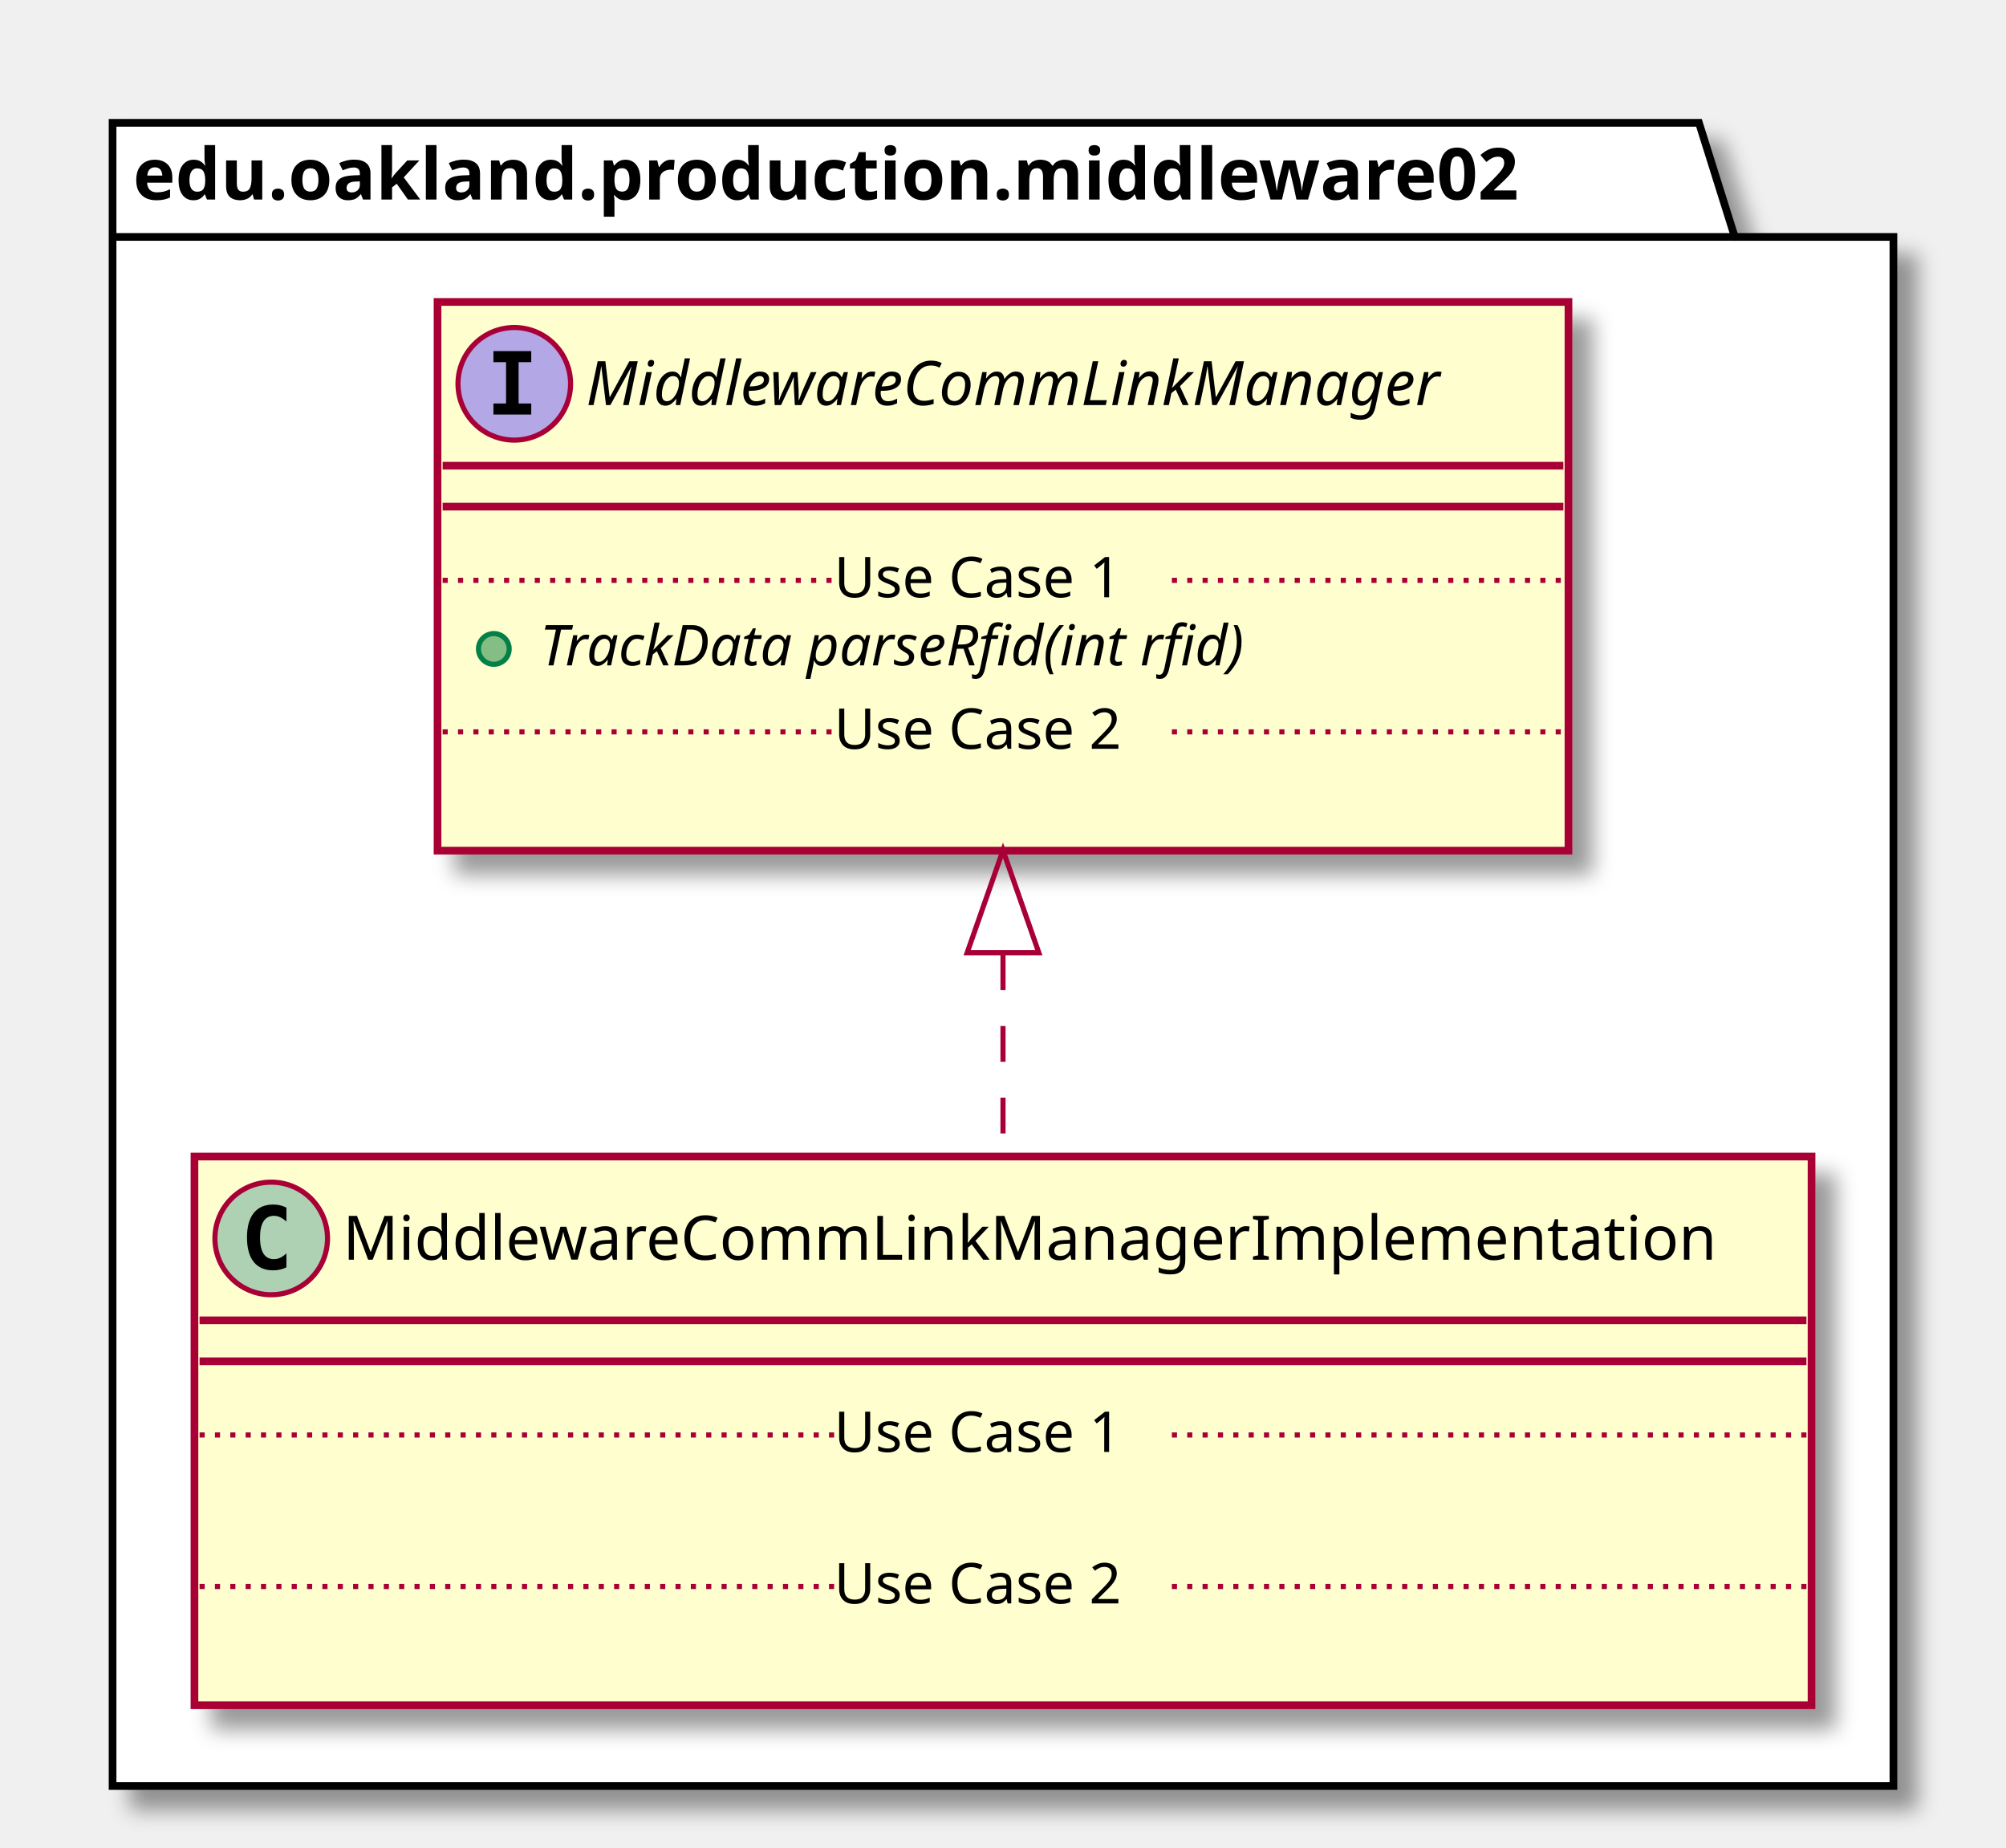
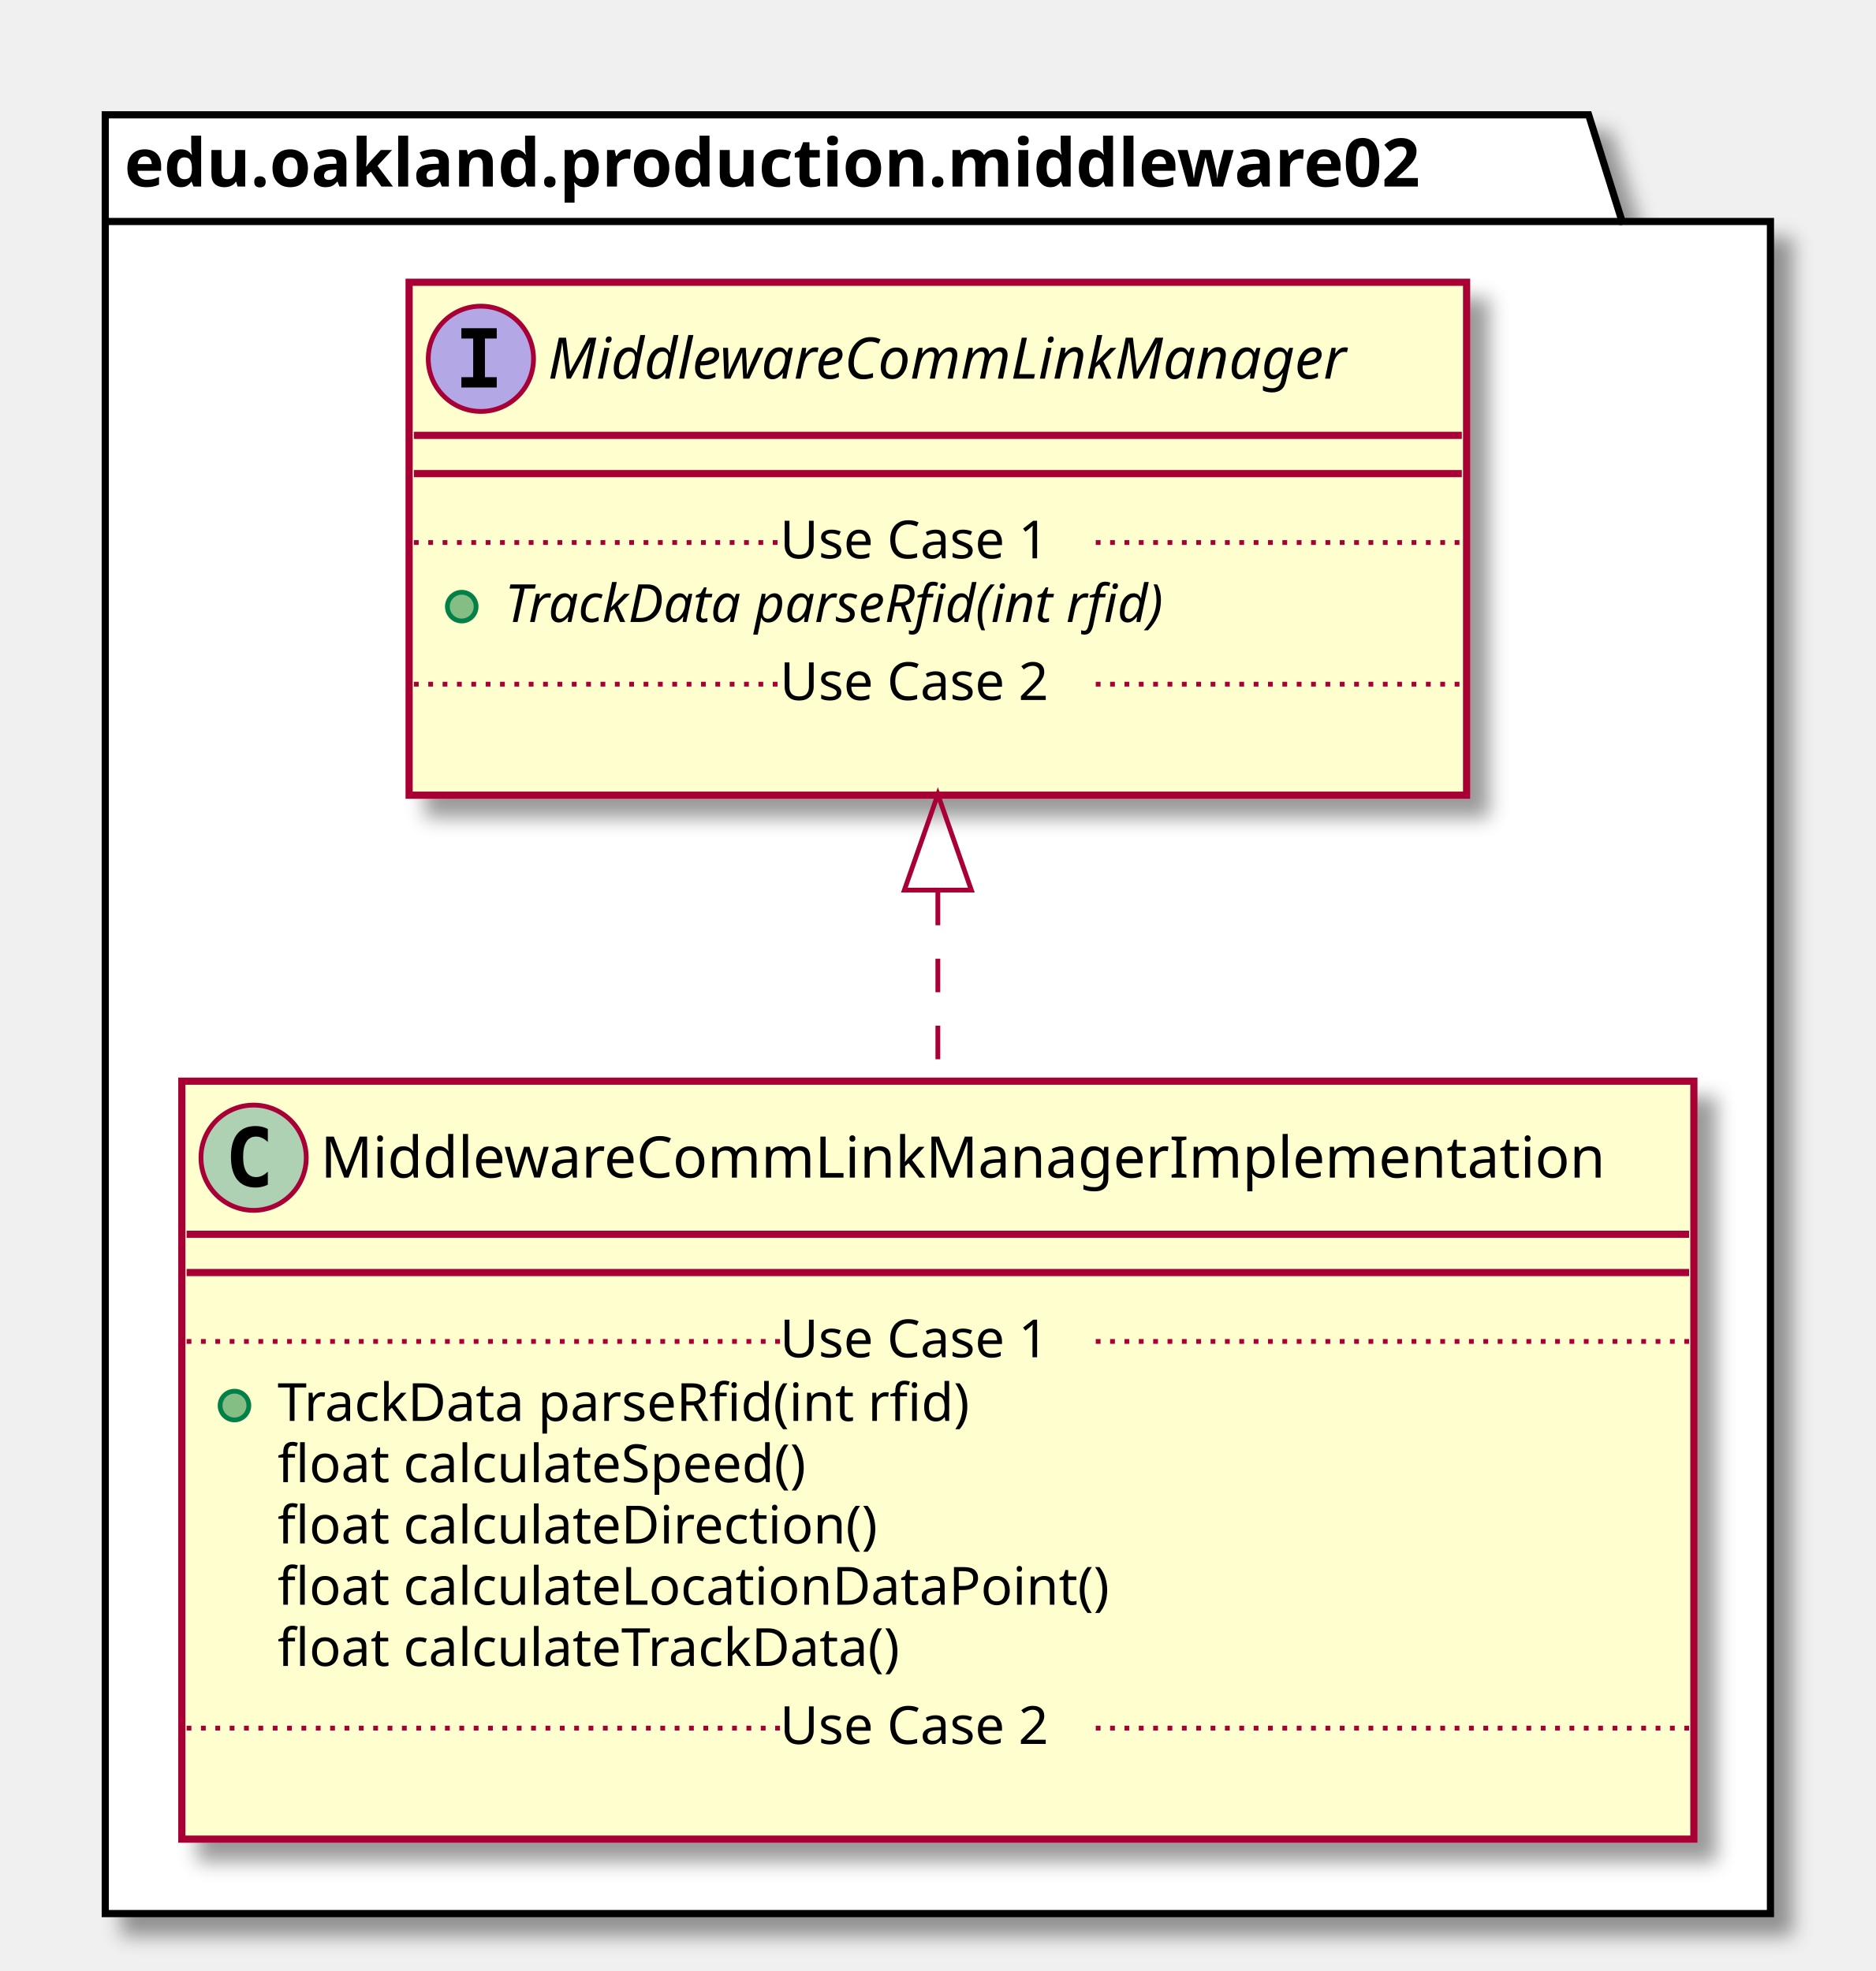
- <svg xmlns="http://www.w3.org/2000/svg" contentScriptType="application/ecmascript" contentStyleType="text/css" height="361px" preserveAspectRatio="none" style="width:392px;height:361px;" version="1.1" viewBox="0 0 392 361" width="392px" zoomAndPan="magnify">
+ <svg xmlns="http://www.w3.org/2000/svg" contentScriptType="application/ecmascript" contentStyleType="text/css" height="412px" preserveAspectRatio="none" style="width:392px;height:412px;" version="1.1" viewBox="0 0 392 412" width="392px" zoomAndPan="magnify">
  <defs>
-     <filter height="300%" id="f1syk4uu7902yl" width="300%" x="-1" y="-1">
+     <filter height="300%" id="f10tlkhrxf6cyy" width="300%" x="-1" y="-1">
      <feGaussianBlur result="blurOut" stdDeviation="2.0" />
      <feColorMatrix in="blurOut" result="blurOut2" type="matrix" values="0 0 0 0 0 0 0 0 0 0 0 0 0 0 0 0 0 0 .4 0" />
      <feOffset dx="4.0" dy="4.0" in="blurOut2" result="blurOut3" />
      <feBlend in="SourceGraphic" in2="blurOut3" mode="normal" />
    </filter>
  </defs>
  <g>
-     <polygon fill="#FFFFFF" filter="url(#f1syk4uu7902yl)" points="22,24,332,24,339,46.297,370,46.297,370,349,22,349,22,24" style="stroke: #000000; stroke-width: 1.5;" />
+     <polygon fill="#FFFFFF" filter="url(#f10tlkhrxf6cyy)" points="22,24,332,24,339,46.297,370,46.297,370,400,22,400,22,24" style="stroke: #000000; stroke-width: 1.5;" />
    <line style="stroke: #000000; stroke-width: 1.5;" x1="22" x2="339" y1="46.297" y2="46.297" />
    <text fill="#000000" font-family="sans-serif" font-size="14" font-weight="bold" lengthAdjust="spacingAndGlyphs" textLength="304" x="26" y="38.995">edu.oakland.production.middleware02</text>
-     <rect fill="#FEFECE" filter="url(#f1syk4uu7902yl)" height="107.219" id="MiddlewareCommLinkManagerImplementation" style="stroke: #A80036; stroke-width: 1.5;" width="316" x="38" y="226" />
+     <rect fill="#FEFECE" filter="url(#f10tlkhrxf6cyy)" height="158.438" id="MiddlewareCommLinkManagerImplementation" style="stroke: #A80036; stroke-width: 1.5;" width="316" x="38" y="226" />
    <ellipse cx="53" cy="242" fill="#ADD1B2" rx="11" ry="11" style="stroke: #A80036; stroke-width: 1.0;" />
    <path d="M55.969,247.641 Q55.391,247.938 54.75,248.078 Q54.109,248.234 53.406,248.234 Q50.906,248.234 49.578,246.594 Q48.266,244.938 48.266,241.812 Q48.266,238.688 49.578,237.031 Q50.906,235.375 53.406,235.375 Q54.109,235.375 54.75,235.531 Q55.406,235.688 55.969,235.984 L55.969,238.703 Q55.344,238.125 54.75,237.859 Q54.156,237.578 53.531,237.578 Q52.188,237.578 51.5,238.656 Q50.812,239.719 50.812,241.812 Q50.812,243.906 51.5,244.984 Q52.188,246.047 53.531,246.047 Q54.156,246.047 54.75,245.781 Q55.344,245.5 55.969,244.922 L55.969,247.641 Z " />
    <text fill="#000000" font-family="sans-serif" font-size="12" lengthAdjust="spacingAndGlyphs" textLength="284" x="67" y="246.154">MiddlewareCommLinkManagerImplementation</text>
    <line style="stroke: #A80036; stroke-width: 1.5;" x1="39" x2="353" y1="258" y2="258" />
    <line style="stroke: #A80036; stroke-width: 1.5;" x1="39" x2="353" y1="266" y2="266" />
-     <text fill="#000000" font-family="sans-serif" font-size="11" lengthAdjust="spacingAndGlyphs" textLength="0" x="48" y="297.015" />
+     <ellipse cx="49" cy="293.805" fill="#84BE84" rx="3" ry="3" style="stroke: #038048; stroke-width: 1.0;" />
+     <text fill="#000000" font-family="sans-serif" font-size="11" lengthAdjust="spacingAndGlyphs" textLength="160" x="58" y="297.015">TrackData parseRfid(int rfid)</text>
+     <text fill="#000000" font-family="sans-serif" font-size="11" lengthAdjust="spacingAndGlyphs" textLength="123" x="58" y="309.82">float calculateSpeed()</text>
+     <text fill="#000000" font-family="sans-serif" font-size="11" lengthAdjust="spacingAndGlyphs" textLength="137" x="58" y="322.625">float calculateDirection()</text>
+     <text fill="#000000" font-family="sans-serif" font-size="11" lengthAdjust="spacingAndGlyphs" textLength="188" x="58" y="335.429">float calculateLocationDataPoint()</text>
+     <text fill="#000000" font-family="sans-serif" font-size="11" lengthAdjust="spacingAndGlyphs" textLength="144" x="58" y="348.234">float calculateTrackData()</text>
    <line style="stroke: #A80036; stroke-width: 1.0; stroke-dasharray: 1.0,2.0;" x1="39" x2="163" y1="280.402" y2="280.402" />
    <text fill="#000000" font-family="sans-serif" font-size="11" lengthAdjust="spacingAndGlyphs" textLength="66" x="163" y="283.71">Use Case 1</text>
    <line style="stroke: #A80036; stroke-width: 1.0; stroke-dasharray: 1.0,2.0;" x1="229" x2="353" y1="280.402" y2="280.402" />
-     <text fill="#000000" font-family="sans-serif" font-size="11" lengthAdjust="spacingAndGlyphs" textLength="0" x="48" y="326.625" />
-     <line style="stroke: #A80036; stroke-width: 1.0; stroke-dasharray: 1.0,2.0;" x1="39" x2="163" y1="310.012" y2="310.012" />
-     <text fill="#000000" font-family="sans-serif" font-size="11" lengthAdjust="spacingAndGlyphs" textLength="66" x="163" y="313.32">Use Case 2</text>
-     <line style="stroke: #A80036; stroke-width: 1.0; stroke-dasharray: 1.0,2.0;" x1="229" x2="353" y1="310.012" y2="310.012" />
-     <rect fill="#FEFECE" filter="url(#f1syk4uu7902yl)" height="107.219" id="MiddlewareCommLinkManager" style="stroke: #A80036; stroke-width: 1.5;" width="221" x="85.5" y="59" />
+     <text fill="#000000" font-family="sans-serif" font-size="11" lengthAdjust="spacingAndGlyphs" textLength="0" x="48" y="377.843" />
+     <line style="stroke: #A80036; stroke-width: 1.0; stroke-dasharray: 1.0,2.0;" x1="39" x2="163" y1="361.231" y2="361.231" />
+     <text fill="#000000" font-family="sans-serif" font-size="11" lengthAdjust="spacingAndGlyphs" textLength="66" x="163" y="364.539">Use Case 2</text>
+     <line style="stroke: #A80036; stroke-width: 1.0; stroke-dasharray: 1.0,2.0;" x1="229" x2="353" y1="361.231" y2="361.231" />
+     <rect fill="#FEFECE" filter="url(#f10tlkhrxf6cyy)" height="107.219" id="MiddlewareCommLinkManager" style="stroke: #A80036; stroke-width: 1.5;" width="221" x="85.5" y="59" />
    <ellipse cx="100.5" cy="75" fill="#B4A7E5" rx="11" ry="11" style="stroke: #A80036; stroke-width: 1.0;" />
    <path d="M96.422,70.766 L96.422,68.609 L103.812,68.609 L103.812,70.766 L101.344,70.766 L101.344,78.844 L103.812,78.844 L103.812,81 L96.422,81 L96.422,78.844 L98.891,78.844 L98.891,70.766 L96.422,70.766 Z " />
    <text fill="#000000" font-family="sans-serif" font-size="12" font-style="italic" lengthAdjust="spacingAndGlyphs" textLength="189" x="114.5" y="79.154">MiddlewareCommLinkManager</text>
    <line style="stroke: #A80036; stroke-width: 1.5;" x1="86.5" x2="305.5" y1="91" y2="91" />
    <line style="stroke: #A80036; stroke-width: 1.5;" x1="86.5" x2="305.5" y1="99" y2="99" />
    <ellipse cx="96.5" cy="126.805" fill="#84BE84" rx="3" ry="3" style="stroke: #038048; stroke-width: 1.0;" />
    <text fill="#000000" font-family="sans-serif" font-size="11" font-style="italic" lengthAdjust="spacingAndGlyphs" textLength="160" x="105.5" y="130.015">TrackData parseRfid(int rfid)</text>
    <line style="stroke: #A80036; stroke-width: 1.0; stroke-dasharray: 1.0,2.0;" x1="86.5" x2="163" y1="113.402" y2="113.402" />
    <text fill="#000000" font-family="sans-serif" font-size="11" lengthAdjust="spacingAndGlyphs" textLength="66" x="163" y="116.71">Use Case 1</text>
    <line style="stroke: #A80036; stroke-width: 1.0; stroke-dasharray: 1.0,2.0;" x1="229" x2="305.5" y1="113.402" y2="113.402" />
    <text fill="#000000" font-family="sans-serif" font-size="11" lengthAdjust="spacingAndGlyphs" textLength="0" x="95.5" y="159.625" />
    <line style="stroke: #A80036; stroke-width: 1.0; stroke-dasharray: 1.0,2.0;" x1="86.5" x2="163" y1="143.012" y2="143.012" />
    <text fill="#000000" font-family="sans-serif" font-size="11" lengthAdjust="spacingAndGlyphs" textLength="66" x="163" y="146.32">Use Case 2</text>
    <line style="stroke: #A80036; stroke-width: 1.0; stroke-dasharray: 1.0,2.0;" x1="229" x2="305.5" y1="143.012" y2="143.012" />
-     <path d="M196,186.48 C196,199.71 196,213.27 196,225.77 " fill="none" id="MiddlewareCommLinkManager&lt;-MiddlewareCommLinkManagerImplementation" style="stroke: #A80036; stroke-width: 1.0; stroke-dasharray: 7.0,7.0;" />
-     <polygon fill="none" points="189,186.16,196,166.16,203,186.16,189,186.16" style="stroke: #A80036; stroke-width: 1.0;" />
+     <path d="M196,186.41 C196,199.34 196,212.86 196,225.92 " fill="none" id="MiddlewareCommLinkManager&lt;-MiddlewareCommLinkManagerImplementation" style="stroke: #A80036; stroke-width: 1.0; stroke-dasharray: 7.0,7.0;" />
+     <polygon fill="none" points="189,186.06,196,166.06,203,186.06,189,186.06" style="stroke: #A80036; stroke-width: 1.0;" />
  </g>
</svg>
